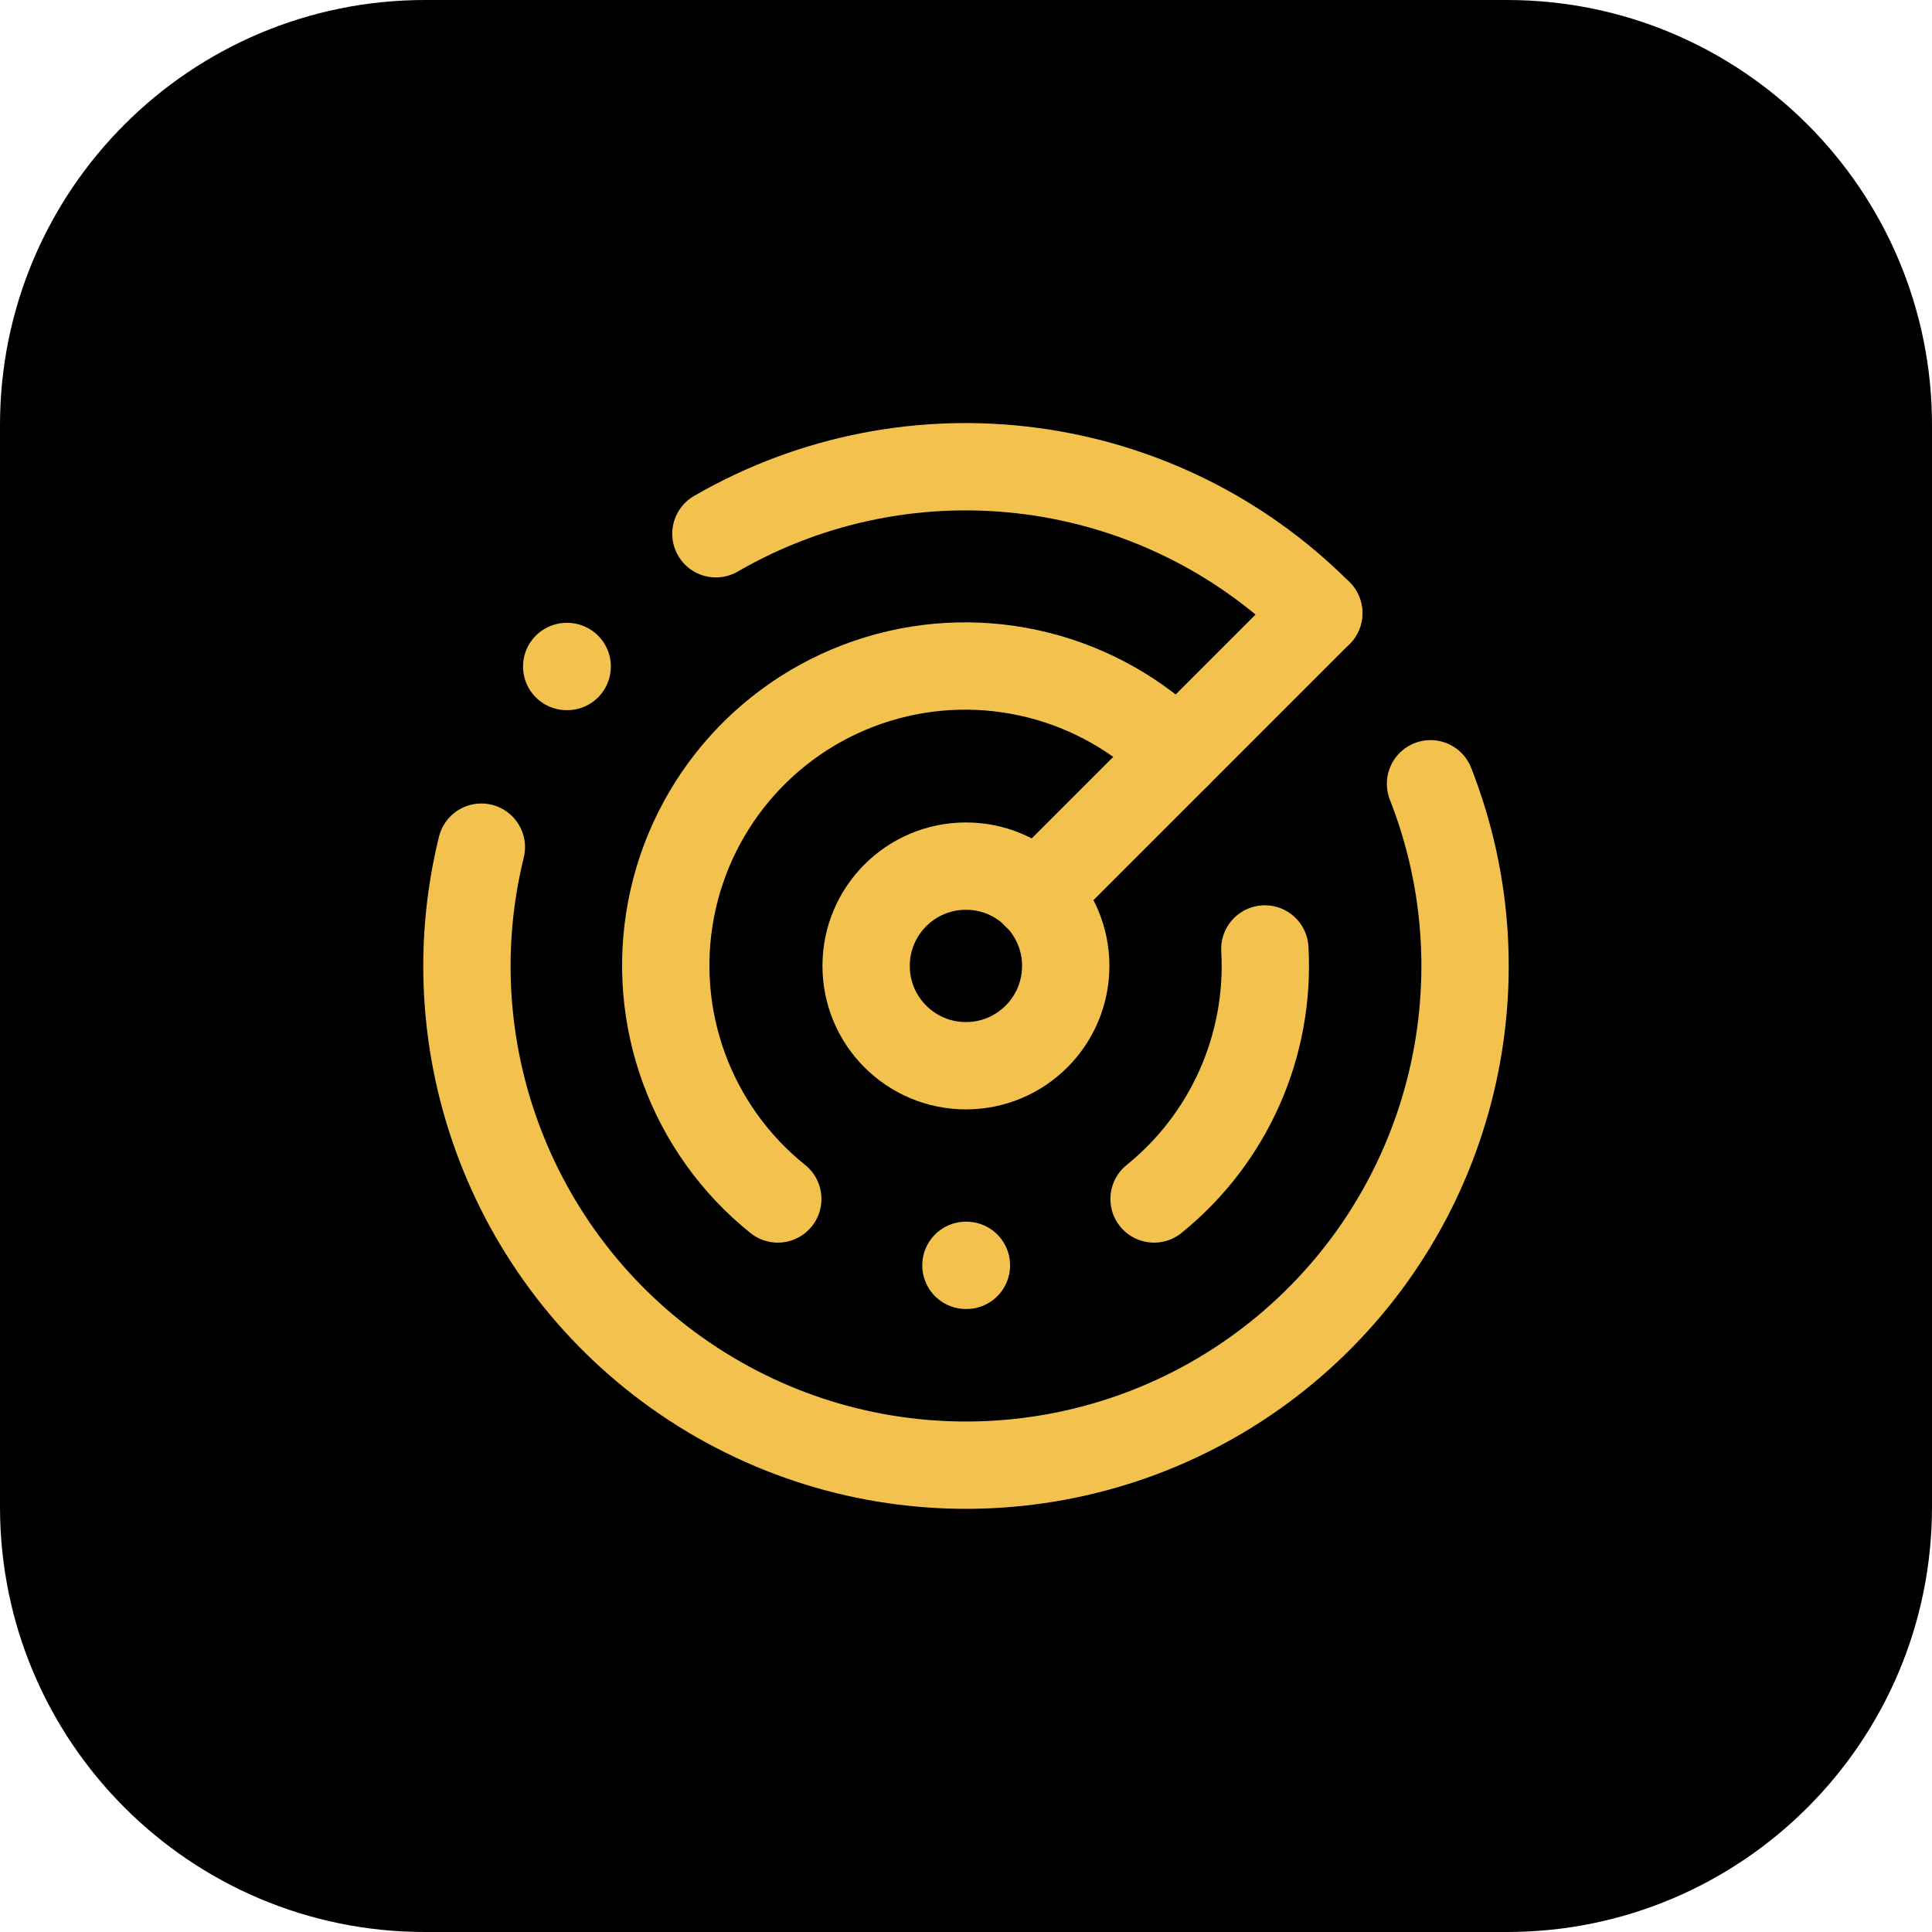
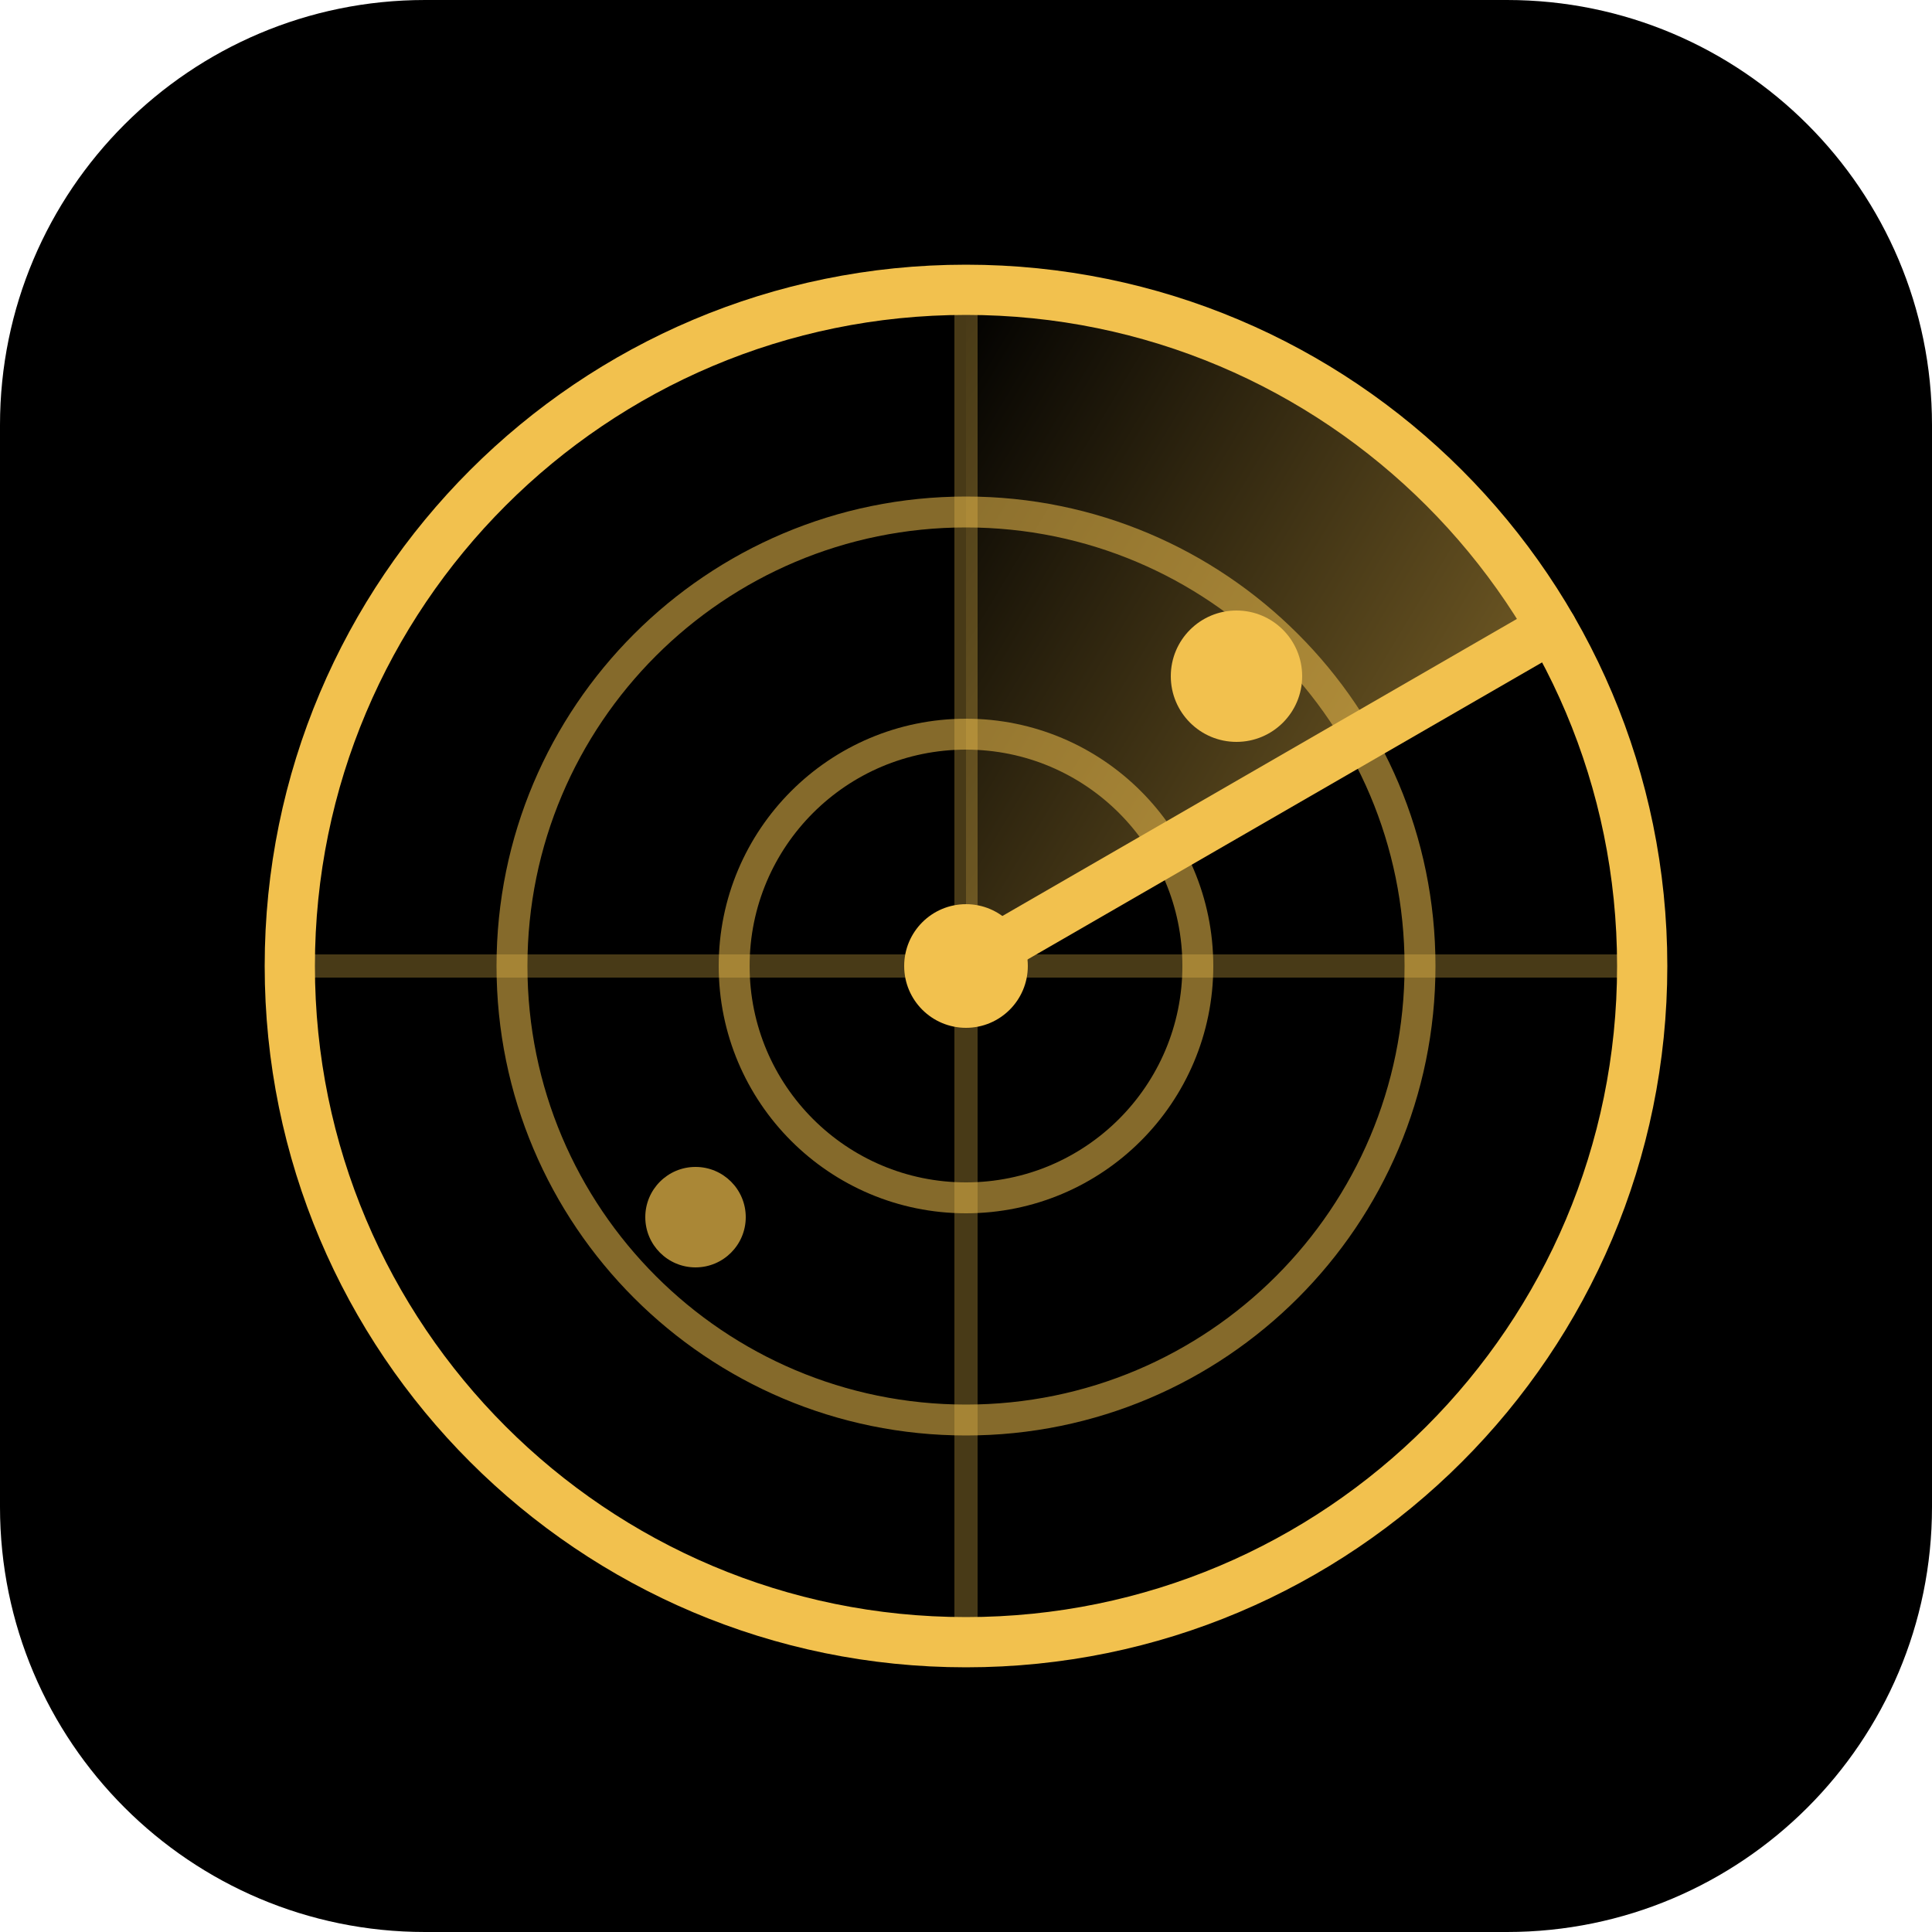
<svg xmlns="http://www.w3.org/2000/svg" viewBox="0 0 100 100">
+   <defs>
+     <linearGradient id="sw" x1="50" y1="15" x2="80" y2="33" gradientUnits="userSpaceOnUse">
+       <stop offset="0" stop-color="#f2c14e" stop-opacity="0" />
+       <stop offset="1" stop-color="#f2c14e" stop-opacity=".45" />
+     </linearGradient>
+   </defs>
  <rect width="100" height="100" rx="22" fill="#000000" />
-   <g transform="translate(19 19) scale(2.583)" fill="none" stroke="#f2c14e" stroke-width="1.75" stroke-linecap="round" stroke-linejoin="round">
-     <path d="M19.07 4.93A10 10 0 0 0 6.99 3.34" />
-     <path d="M4 6h.01" />
-     <path d="M2.29 9.62A10 10 0 1 0 21.31 8.35" />
-     <path d="M16.24 7.76A6 6 0 1 0 8.23 16.67" />
-     <path d="M12 18h.01" />
-     <path d="M17.99 11.66A6 6 0 0 1 15.77 16.67" />
-     <circle cx="12" cy="12" r="2" />
-     <path d="m13.41 10.59 5.66-5.66" />
+   <g transform="translate(50 50) scale(1.0) translate(-50 -50)">
+     <path d="M50 50 L50 15 A35 35 0 0 1 80.31 32.5 Z" fill="url(#sw)" />
+     <circle cx="50" cy="50" r="35" fill="none" stroke="#f2c14e" stroke-width="2.6" />
+     <circle cx="50" cy="50" r="23.5" fill="none" stroke="#f2c14e" stroke-width="1.6" stroke-opacity=".55" />
+     <circle cx="50" cy="50" r="12" fill="none" stroke="#f2c14e" stroke-width="1.6" stroke-opacity=".55" />
+     <path d="M50 15V85M15 50H85" stroke="#f2c14e" stroke-width="1.2" stroke-opacity=".3" />
+     <path d="M50 50 L80.31 32.5" stroke="#f2c14e" stroke-width="2.6" stroke-linecap="round" />
+     <circle cx="64" cy="35" r="3.4" fill="#f2c14e" />
+     <circle cx="36" cy="63" r="2.6" fill="#f2c14e" fill-opacity=".7" />
+     <circle cx="50" cy="50" r="3.2" fill="#f2c14e" />
  </g>
</svg>
